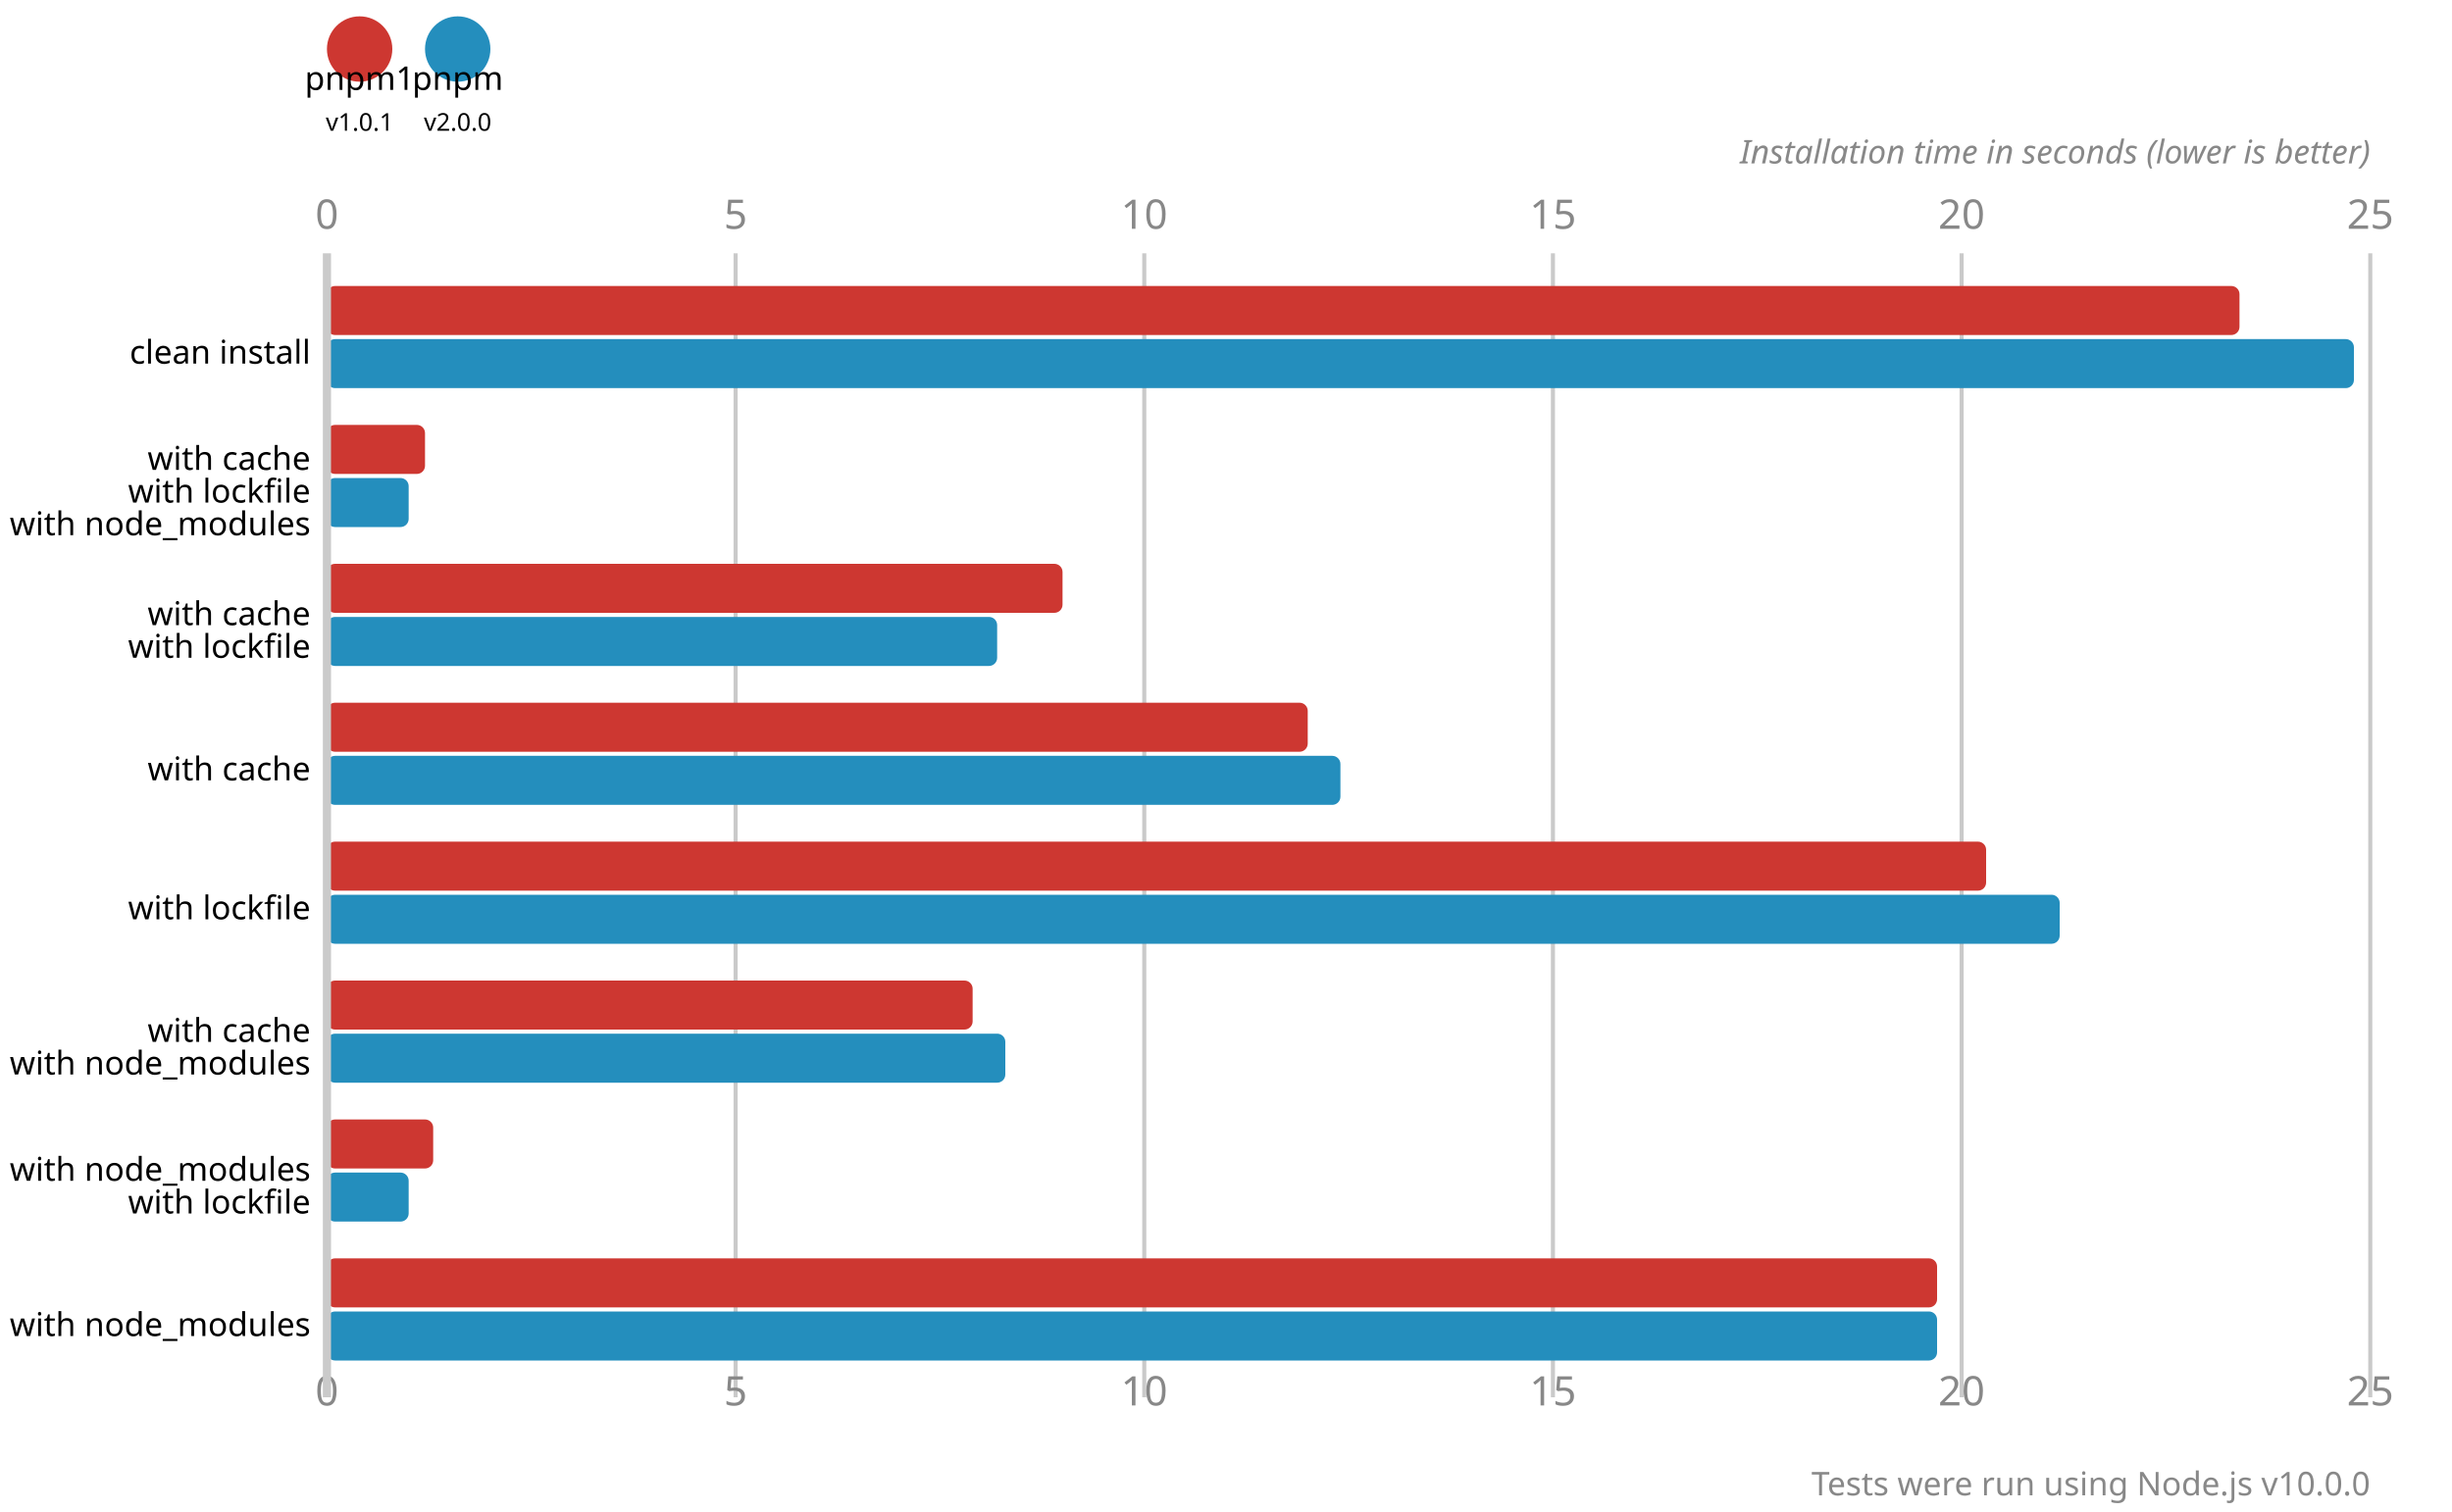
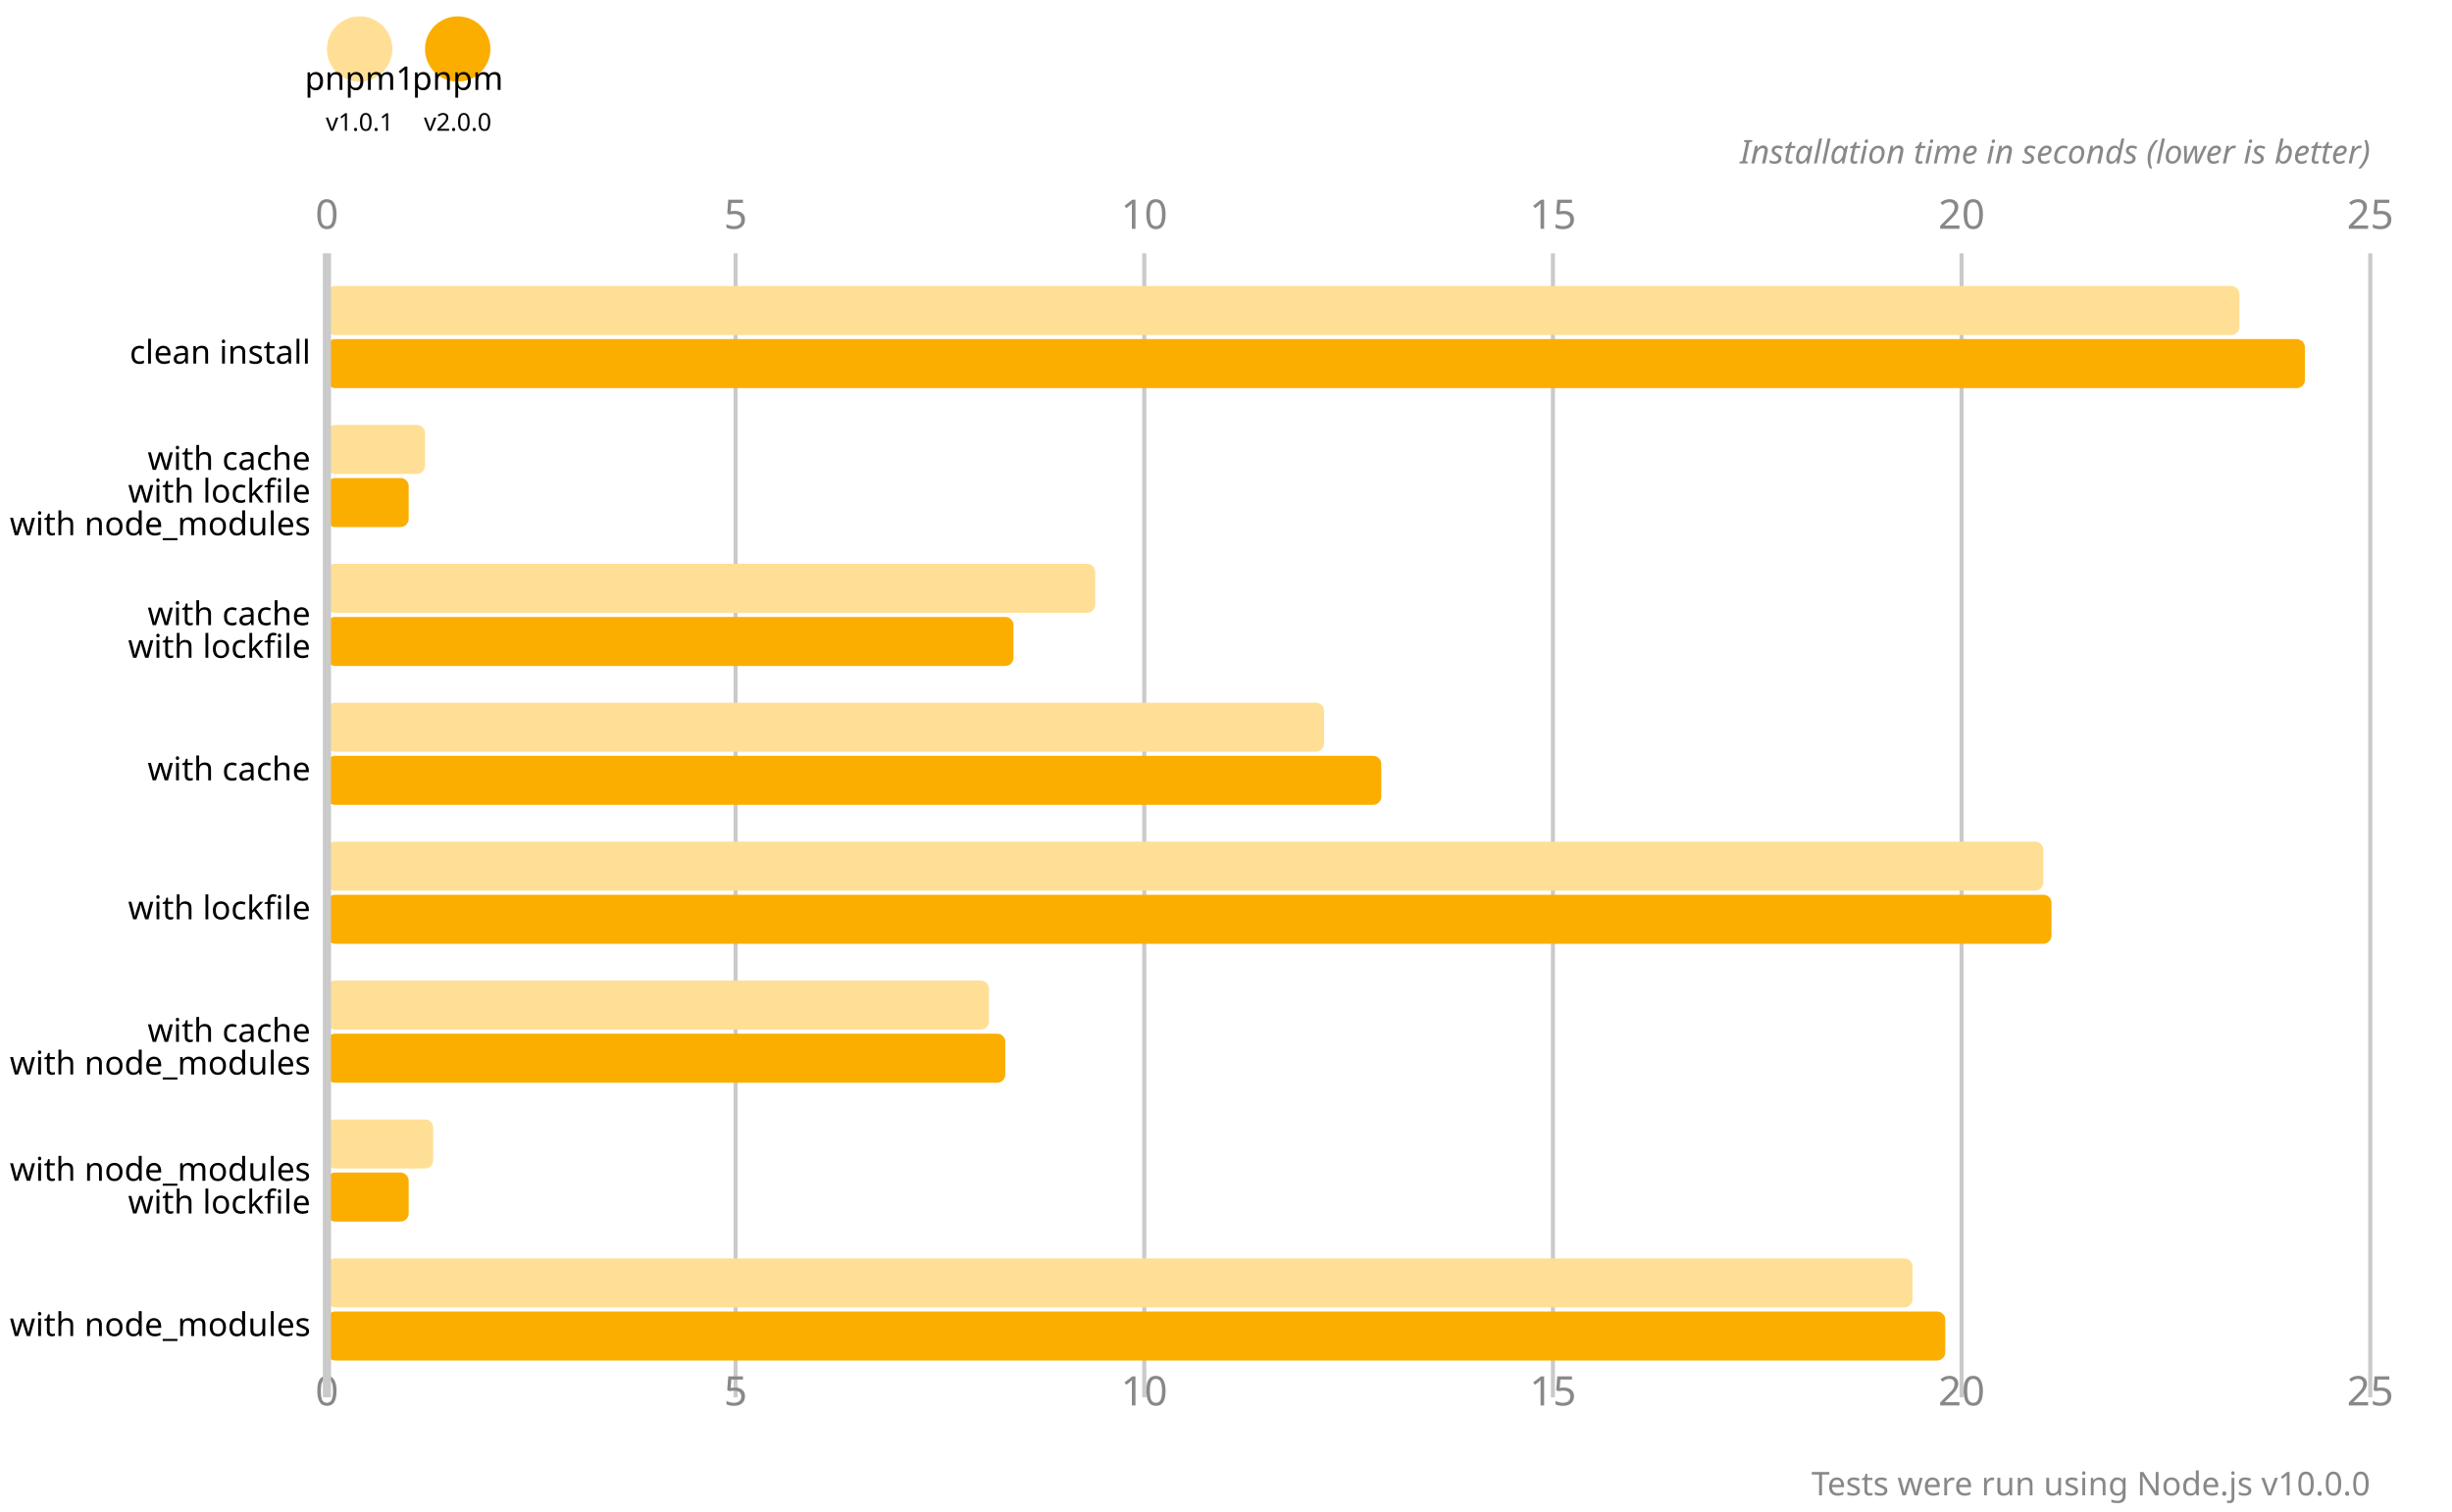
<svg xmlns="http://www.w3.org/2000/svg" version="1.1" viewBox="0 0 300 185">
-   <circle cx="44" cy="6" r="4" fill="#cd3731" />
+   <circle cx="44" cy="6" r="4" fill="#ffdf96" />
  <text x="44" y="11" font-size="4" font-family="system-ui" alignment-baseline="hanging" text-anchor="middle">pnpm1</text>
  <text x="44" y="16" font-size="3" font-family="system-ui" alignment-baseline="hanging" text-anchor="middle">v1.0.1</text>
-   <circle cx="56" cy="6" r="4" fill="#248ebd" />
+   <circle cx="56" cy="6" r="4" fill="#fbae00" />
  <text x="56" y="11" font-size="4" font-family="system-ui" alignment-baseline="hanging" text-anchor="middle">pnpm</text>
  <text x="56" y="16" font-size="3" font-family="system-ui" alignment-baseline="hanging" text-anchor="middle">v2.0.0</text>
  <text x="40" y="28" fill="#888" font-size="5" font-family="system-ui" text-anchor="middle">0</text>
  <text x="40" y="172" fill="#888" font-size="5" font-family="system-ui" text-anchor="middle" alignment-baseline="hanging">0</text>
  <line x1="90" y1="31" x2="90" y2="171" stroke-width="0.5" stroke="#cacaca" />
  <text x="90" y="28" fill="#888" font-size="5" font-family="system-ui" text-anchor="middle">5</text>
  <text x="90" y="172" fill="#888" font-size="5" font-family="system-ui" text-anchor="middle" alignment-baseline="hanging">5</text>
  <line x1="140" y1="31" x2="140" y2="171" stroke-width="0.5" stroke="#cacaca" />
  <text x="140" y="28" fill="#888" font-size="5" font-family="system-ui" text-anchor="middle">10</text>
  <text x="140" y="172" fill="#888" font-size="5" font-family="system-ui" text-anchor="middle" alignment-baseline="hanging">10</text>
  <line x1="190" y1="31" x2="190" y2="171" stroke-width="0.5" stroke="#cacaca" />
  <text x="190" y="28" fill="#888" font-size="5" font-family="system-ui" text-anchor="middle">15</text>
  <text x="190" y="172" fill="#888" font-size="5" font-family="system-ui" text-anchor="middle" alignment-baseline="hanging">15</text>
  <line x1="240" y1="31" x2="240" y2="171" stroke-width="0.5" stroke="#cacaca" />
  <text x="240" y="28" fill="#888" font-size="5" font-family="system-ui" text-anchor="middle">20</text>
  <text x="240" y="172" fill="#888" font-size="5" font-family="system-ui" text-anchor="middle" alignment-baseline="hanging">20</text>
  <line x1="290" y1="31" x2="290" y2="171" stroke-width="0.5" stroke="#cacaca" />
  <text x="290" y="28" fill="#888" font-size="5" font-family="system-ui" text-anchor="middle">25</text>
  <text x="290" y="172" fill="#888" font-size="5" font-family="system-ui" text-anchor="middle" alignment-baseline="hanging">25</text>
  <text x="290" y="20" font-size="4" font-family="system-ui" font-style="italic" text-anchor="end" fill="#888">Installation time in seconds (lower is better)</text>
-   <rect x="40" y="35" width="234" height="6" fill="#cd3731" rx="1" ry="1" />
-   <rect x="40" y="41.5" width="248" height="6" fill="#248ebd" rx="1" ry="1" />
-   <rect x="40" y="52" width="12" height="6" fill="#cd3731" rx="1" ry="1" />
-   <rect x="40" y="58.5" width="10" height="6" fill="#248ebd" rx="1" ry="1" />
-   <rect x="40" y="69" width="90" height="6" fill="#cd3731" rx="1" ry="1" />
-   <rect x="40" y="75.5" width="82" height="6" fill="#248ebd" rx="1" ry="1" />
-   <rect x="40" y="86" width="120" height="6" fill="#cd3731" rx="1" ry="1" />
-   <rect x="40" y="92.5" width="124" height="6" fill="#248ebd" rx="1" ry="1" />
-   <rect x="40" y="103" width="203" height="6" fill="#cd3731" rx="1" ry="1" />
-   <rect x="40" y="109.5" width="212" height="6" fill="#248ebd" rx="1" ry="1" />
-   <rect x="40" y="120" width="79" height="6" fill="#cd3731" rx="1" ry="1" />
-   <rect x="40" y="126.5" width="83" height="6" fill="#248ebd" rx="1" ry="1" />
-   <rect x="40" y="137" width="13" height="6" fill="#cd3731" rx="1" ry="1" />
-   <rect x="40" y="143.5" width="10" height="6" fill="#248ebd" rx="1" ry="1" />
-   <rect x="40" y="154" width="197" height="6" fill="#cd3731" rx="1" ry="1" />
-   <rect x="40" y="160.5" width="197" height="6" fill="#248ebd" rx="1" ry="1" />
+   <rect x="40" y="35" width="234" height="6" fill="#ffdf96" rx="1" ry="1" />
+   <rect x="40" y="41.5" width="242" height="6" fill="#fbae00" rx="1" ry="1" />
+   <rect x="40" y="52" width="12" height="6" fill="#ffdf96" rx="1" ry="1" />
+   <rect x="40" y="58.5" width="10" height="6" fill="#fbae00" rx="1" ry="1" />
+   <rect x="40" y="69" width="94" height="6" fill="#ffdf96" rx="1" ry="1" />
+   <rect x="40" y="75.5" width="84" height="6" fill="#fbae00" rx="1" ry="1" />
+   <rect x="40" y="86" width="122" height="6" fill="#ffdf96" rx="1" ry="1" />
+   <rect x="40" y="92.5" width="129" height="6" fill="#fbae00" rx="1" ry="1" />
+   <rect x="40" y="103" width="210" height="6" fill="#ffdf96" rx="1" ry="1" />
+   <rect x="40" y="109.5" width="211" height="6" fill="#fbae00" rx="1" ry="1" />
+   <rect x="40" y="120" width="81" height="6" fill="#ffdf96" rx="1" ry="1" />
+   <rect x="40" y="126.5" width="83" height="6" fill="#fbae00" rx="1" ry="1" />
+   <rect x="40" y="137" width="13" height="6" fill="#ffdf96" rx="1" ry="1" />
+   <rect x="40" y="143.5" width="10" height="6" fill="#fbae00" rx="1" ry="1" />
+   <rect x="40" y="154" width="194" height="6" fill="#ffdf96" rx="1" ry="1" />
+   <rect x="40" y="160.5" width="198" height="6" fill="#fbae00" rx="1" ry="1" />
  <line x1="40" y1="31" x2="40" y2="171" stroke-width="1" stroke="#cacaca" />
  <text x="38" y="44.5" font-size="4" font-family="system-ui" alignment-baseline="middle" text-anchor="end">clean install</text>
  <text x="38" y="57.5" font-size="4" font-family="system-ui" alignment-baseline="middle" text-anchor="end">with cache</text>
  <text x="38" y="61.5" font-size="4" font-family="system-ui" alignment-baseline="middle" text-anchor="end">with lockfile</text>
  <text x="38" y="65.5" font-size="4" font-family="system-ui" alignment-baseline="middle" text-anchor="end">with node_modules</text>
  <text x="38" y="76.5" font-size="4" font-family="system-ui" alignment-baseline="middle" text-anchor="end">with cache</text>
  <text x="38" y="80.5" font-size="4" font-family="system-ui" alignment-baseline="middle" text-anchor="end">with lockfile</text>
  <text x="38" y="95.5" font-size="4" font-family="system-ui" alignment-baseline="middle" text-anchor="end">with cache</text>
  <text x="38" y="112.5" font-size="4" font-family="system-ui" alignment-baseline="middle" text-anchor="end">with lockfile</text>
  <text x="38" y="127.5" font-size="4" font-family="system-ui" alignment-baseline="middle" text-anchor="end">with cache</text>
  <text x="38" y="131.5" font-size="4" font-family="system-ui" alignment-baseline="middle" text-anchor="end">with node_modules</text>
  <text x="38" y="144.5" font-size="4" font-family="system-ui" alignment-baseline="middle" text-anchor="end">with node_modules</text>
  <text x="38" y="148.5" font-size="4" font-family="system-ui" alignment-baseline="middle" text-anchor="end">with lockfile</text>
  <text x="38" y="163.5" font-size="4" font-family="system-ui" alignment-baseline="middle" text-anchor="end">with node_modules</text>
  <text x="290" y="183" font-size="4" font-family="system-ui" text-anchor="end" fill="#888">Tests were run using Node.js v10.0.0</text>
</svg>
